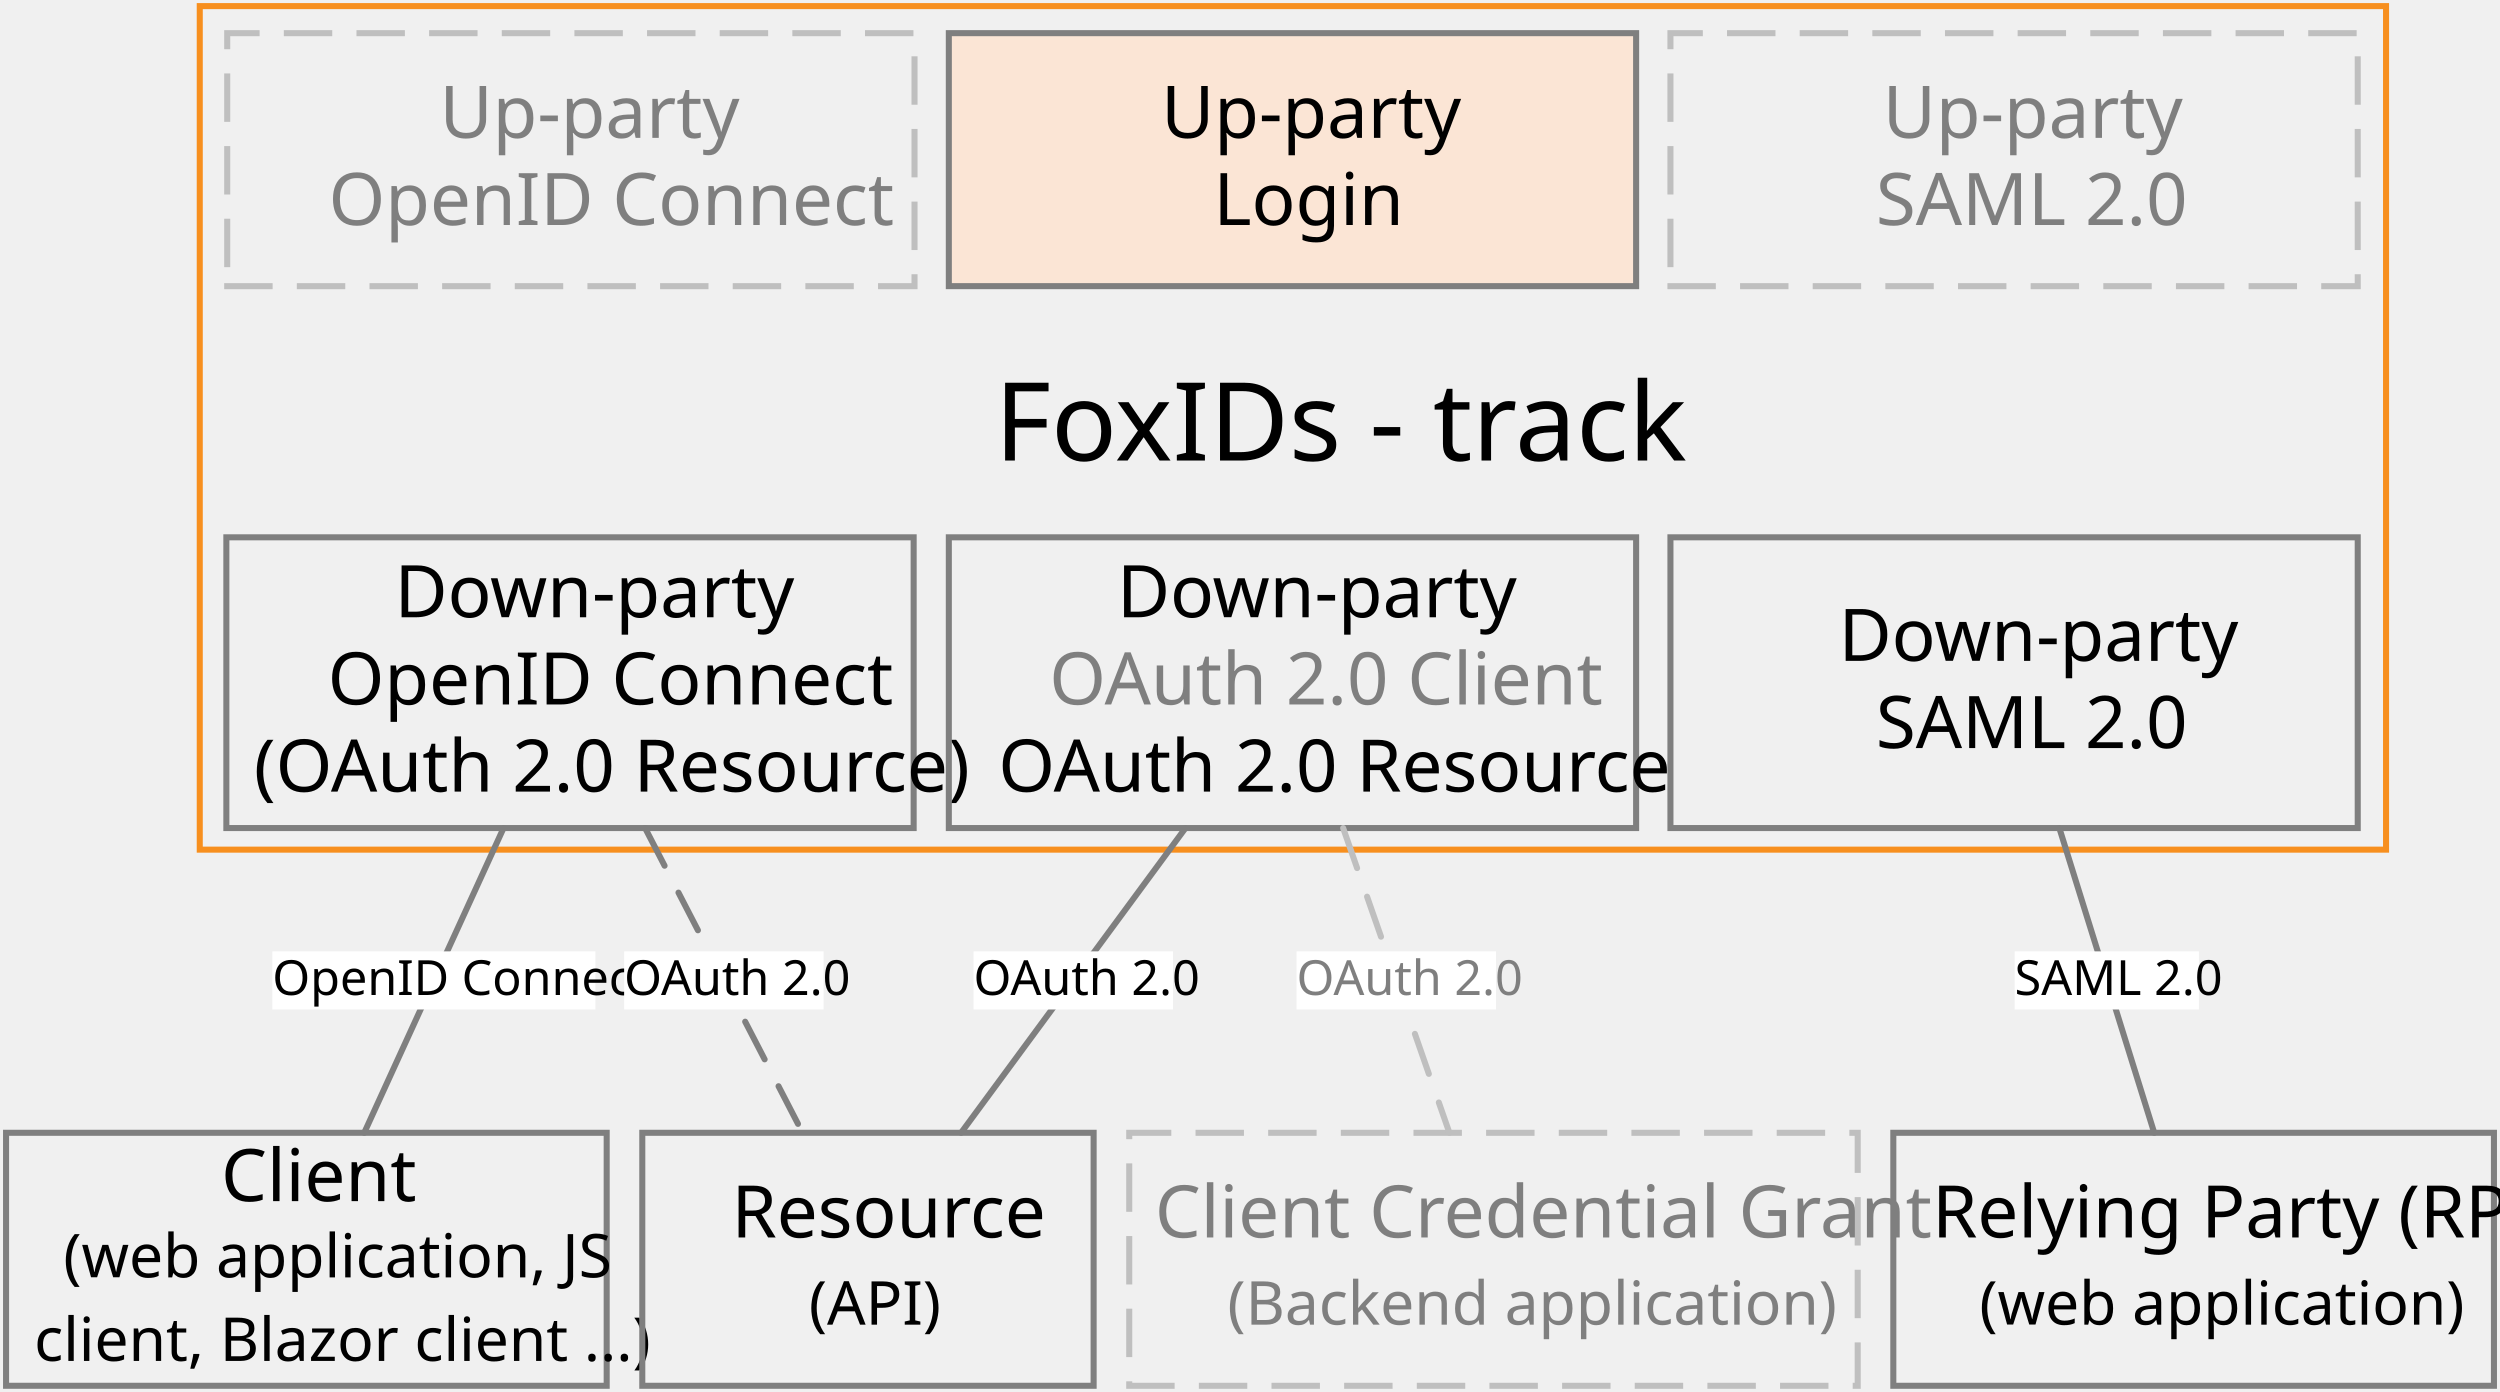
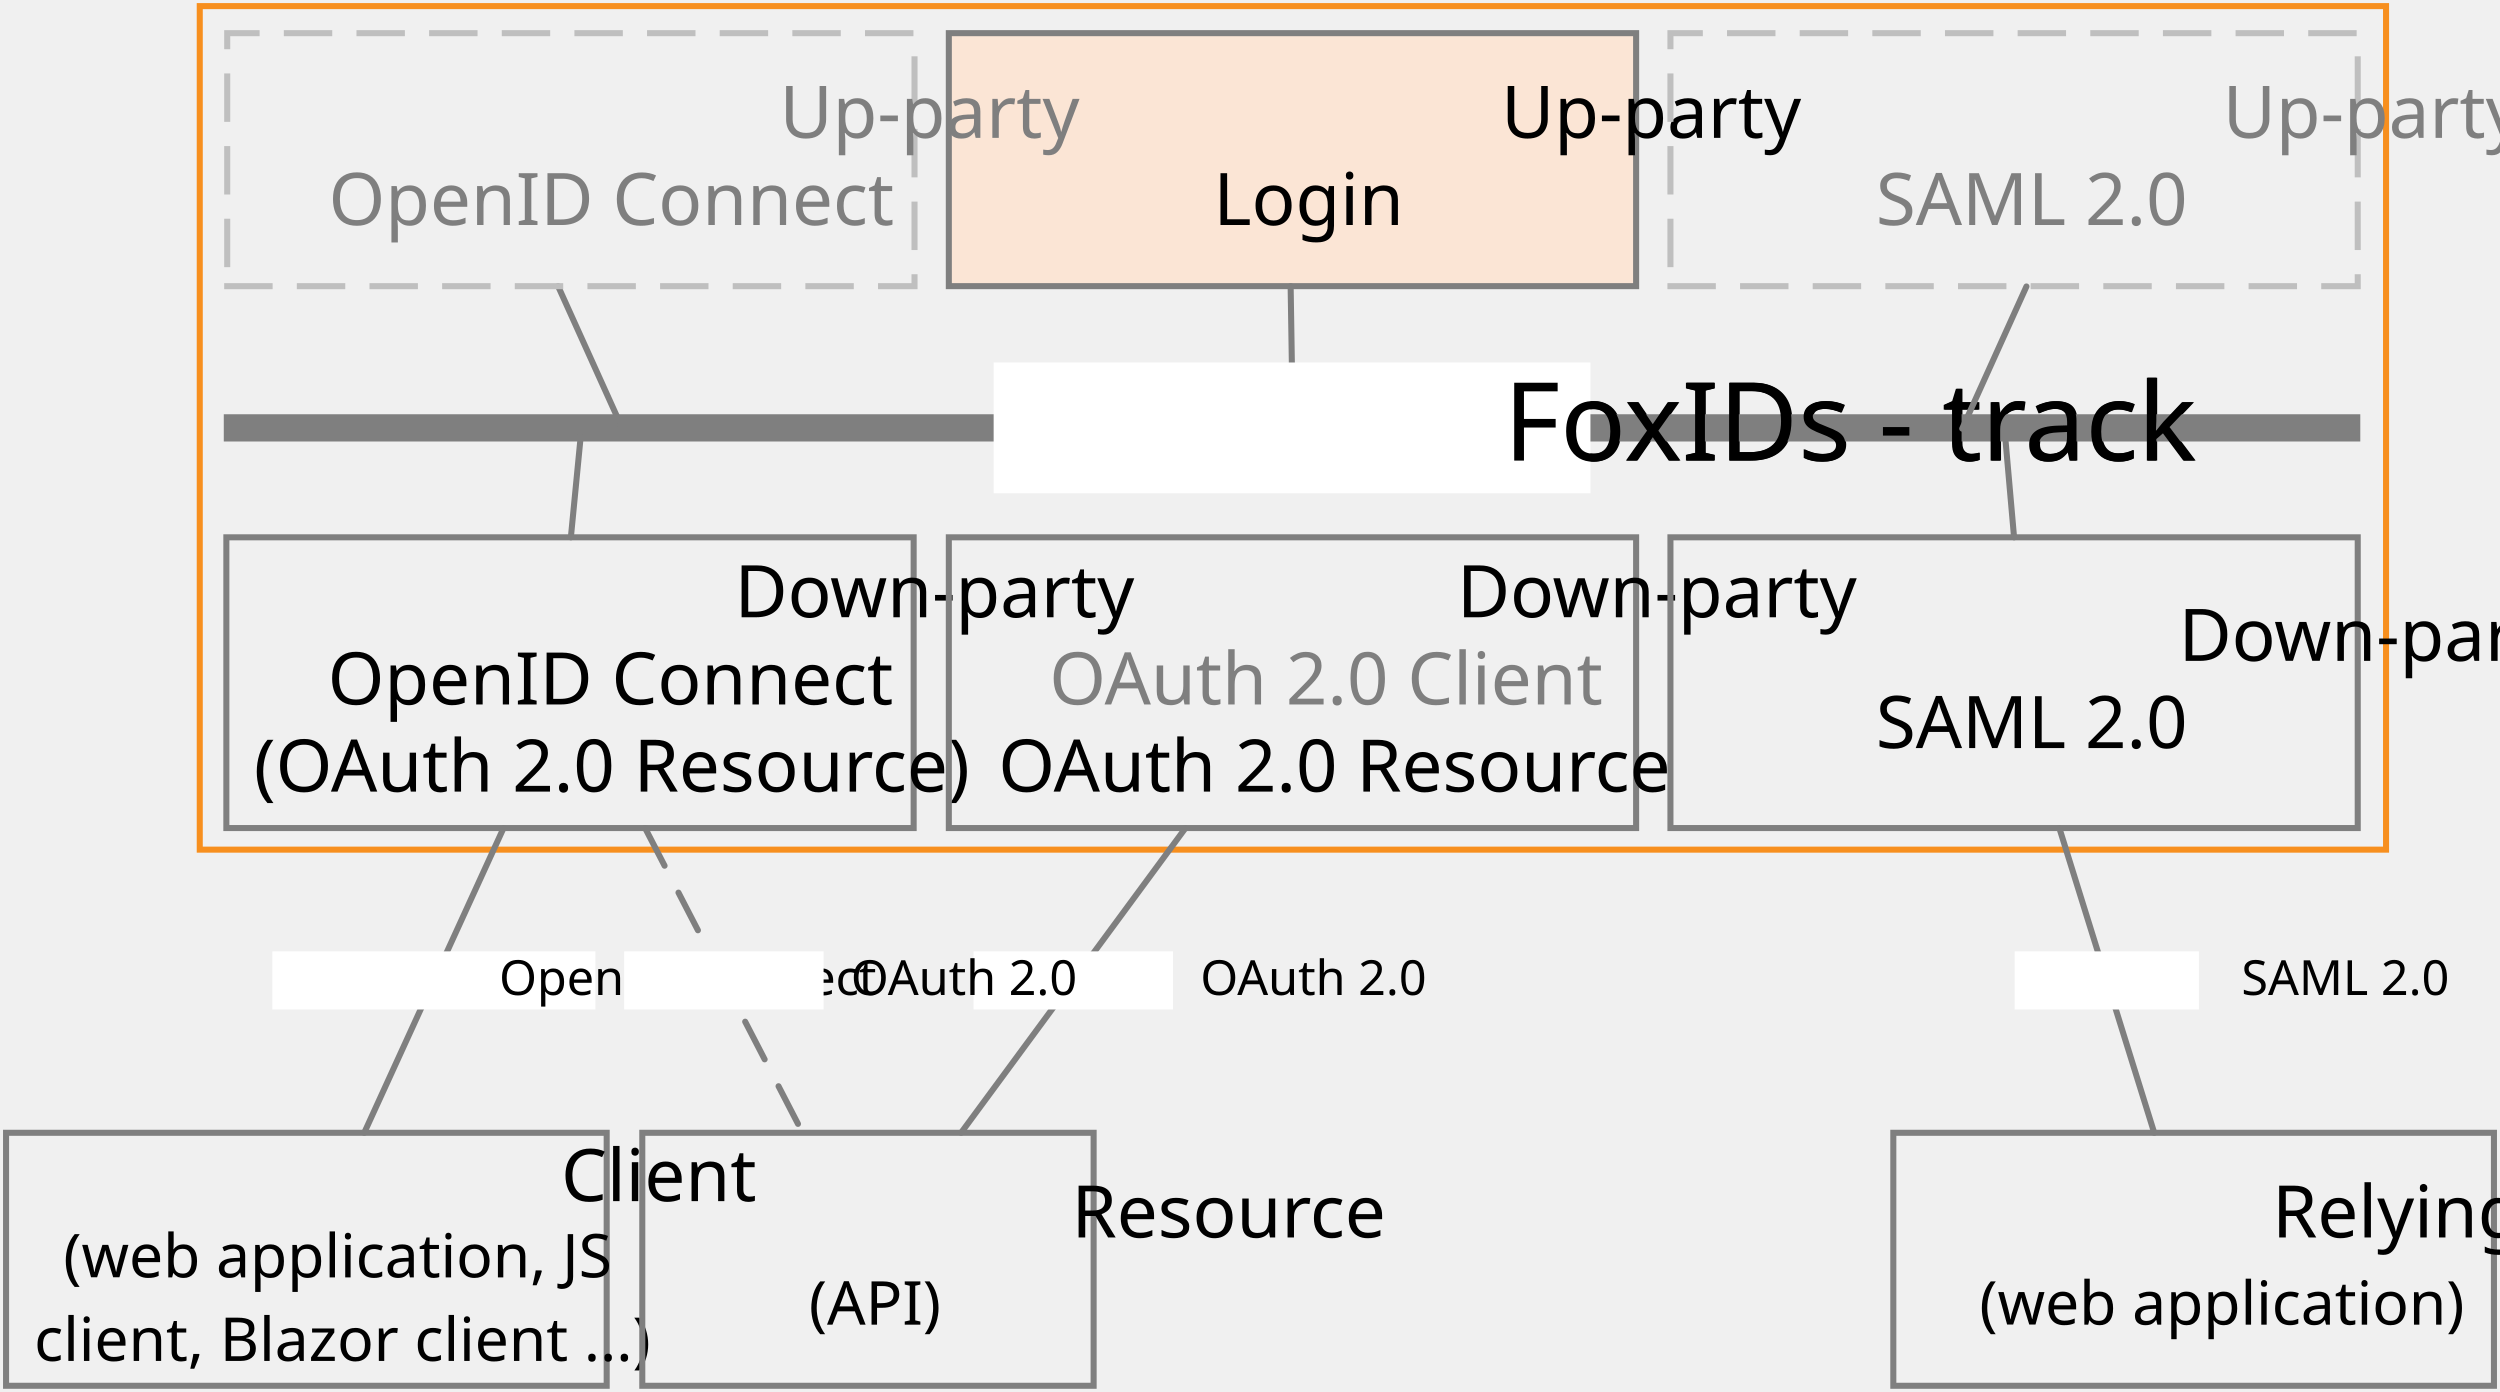
- <svg xmlns="http://www.w3.org/2000/svg" width="5.735in" height="3.193in" viewBox="0 0 412.953 229.897" xml:space="preserve" color-interpolation-filters="sRGB" class="st18">
+ <svg xmlns="http://www.w3.org/2000/svg" xmlns:ns1="http://schemas.microsoft.com/visio/2003/SVGExtensions/" width="5.735in" height="3.193in" viewBox="0 0 412.953 229.897" xml:space="preserve" color-interpolation-filters="sRGB" class="st17">
+   <ns1:documentProperties ns1:langID="1033" ns1:metric="true" ns1:viewMarkup="false" />
  <style type="text/css">
	
		.st1 {fill:none;stroke:#f78f1e;stroke-width:1}
		.st2 {fill:#000000;font-family:Calibri;font-size:1.5em}
- 		.st3 {fill:none;stroke:#bfbfbf;stroke-dasharray:7,5;stroke-width:1}
- 		.st4 {fill:#7f7f7f;font-family:Calibri;font-size:1em}
+ 		.st3 {fill:none;stroke:#7f7f7f;stroke-width:1}
+ 		.st4 {fill:#000000;font-family:Calibri;font-size:1em}
		.st5 {font-size:1em}
- 		.st6 {fill:none;stroke:#7f7f7f;stroke-width:1}
- 		.st7 {fill:#000000;font-family:Calibri;font-size:1em}
- 		.st8 {fill:#7f7f7f;font-size:1em}
- 		.st9 {font-size:0.833em}
- 		.st10 {stroke:#7f7f7f;stroke-linecap:round;stroke-linejoin:round;stroke-width:1}
- 		.st11 {fill:#ffffff;stroke:none;stroke-linecap:butt}
- 		.st12 {fill:#000000;font-family:Calibri;font-size:0.667em}
- 		.st13 {fill:#ffffff;stroke:none;stroke-linecap:butt;stroke-width:7.2}
- 		.st14 {stroke:#bfbfbf;stroke-dasharray:7,5;stroke-linecap:round;stroke-linejoin:round;stroke-width:1}
- 		.st15 {fill:#7f7f7f;font-family:Calibri;font-size:0.667em}
- 		.st16 {fill:#fbe5d5;stroke:#7f7f7f;stroke-width:1}
- 		.st17 {stroke:#7f7f7f;stroke-dasharray:7,5;stroke-linecap:round;stroke-linejoin:round;stroke-width:1}
- 		.st18 {fill:none;fill-rule:evenodd;font-size:12px;overflow:visible;stroke-linecap:square;stroke-miterlimit:3}
+ 		.st6 {fill:#7f7f7f;font-size:1em}
+ 		.st7 {font-size:0.833em}
+ 		.st8 {stroke:#7f7f7f;stroke-linecap:round;stroke-linejoin:round;stroke-width:1}
+ 		.st9 {fill:#ffffff;stroke:none;stroke-linecap:butt;stroke-width:7.2}
+ 		.st10 {fill:#000000;font-family:Calibri;font-size:0.667em}
+ 		.st11 {fill:#fbe5d5;stroke:#7f7f7f;stroke-width:1}
+ 		.st12 {stroke:#7f7f7f;stroke-dasharray:7,5;stroke-linecap:round;stroke-linejoin:round;stroke-width:1}
+ 		.st13 {fill:#4672c4;stroke:#7f7f7f;stroke-width:0.25}
+ 		.st14 {stroke:#7f7f7f;stroke-linecap:butt;stroke-width:4.5}
+ 		.st15 {fill:none;stroke:#bfbfbf;stroke-dasharray:7,5;stroke-width:1}
+ 		.st16 {fill:#7f7f7f;font-family:Calibri;font-size:1em}
+ 		.st17 {fill:none;fill-rule:evenodd;font-size:12px;overflow:visible;stroke-linecap:square;stroke-miterlimit:3}
	
	</style>
-   <g>
-     <g id="shape21-1" transform="translate(32.9961,-89.5608)">
+   <g ns1:mID="0" ns1:index="1" ns1:groupContext="foregroundPage">
+     <ns1:pageProperties ns1:drawingScale="0.0393701" ns1:pageScale="0.0393701" ns1:drawingUnits="24" ns1:shadowOffsetX="8.50394" ns1:shadowOffsetY="-8.50394" />
+     <ns1:layer ns1:name="Connector" ns1:index="0" />
+     <g id="shape21-1" ns1:mID="21" ns1:groupContext="shape" transform="translate(32.9961,-89.5608)">
+       <ns1:userDefs>
+         <ns1:ud ns1:nameU="visVersion" ns1:val="VT0(15):26" />
+       </ns1:userDefs>
+       <ns1:textBlock ns1:margins="rect(4,4,4,4)" ns1:tabSpace="42.5197" />
+       <ns1:textRect cx="180.567" cy="160.229" width="361.14" height="139.336" />
      <rect x="0" y="90.561" width="361.134" height="139.336" class="st1" />
-       <text x="131.28" y="165.63" class="st2">FoxIDs - track</text>
-     </g>
-     <g id="shape22-4" transform="translate(37.5314,-182.639)">
-       <path d="M0 229.9 L113.53 229.9 L113.53 188.11 L0 188.11 L0 229.9 Z" class="st3" />
-       <text x="35.08" y="205.4" class="st4">Up-party  <tspan x="16.74" dy="1.2em" class="st5">OpenID Connect</tspan>
-       </text>
-     </g>
-     <g id="shape23-8" transform="translate(37.3898,-93.126)">
-       <rect x="0" y="181.871" width="113.528" height="48.025" class="st6" />
-       <text x="27.79" y="195.08" class="st7">Down-party  <tspan x="16.74" dy="1.2em" class="st5">OpenID Connect </tspan>
+       <text x="131.28" y="165.63" class="st2" ns1:langID="1033">
+         <ns1:paragraph ns1:horizAlign="1" />
+         <ns1:tabList />FoxIDs - track</text>
+     </g>
+     <g id="shape23-4" ns1:mID="23" ns1:groupContext="shape" transform="translate(37.3898,-93.126)">
+       <ns1:userDefs>
+         <ns1:ud ns1:nameU="visVersion" ns1:val="VT0(15):26" />
+       </ns1:userDefs>
+       <ns1:textBlock ns1:margins="rect(4,4,4,4)" ns1:tabSpace="42.5197" />
+       <ns1:textRect cx="56.764" cy="205.884" width="113.53" height="48.025" />
+       <rect x="0" y="181.871" width="113.528" height="48.025" class="st3" />
+       <text x="27.79" y="195.08" class="st4" ns1:langID="1033">
+         <ns1:paragraph ns1:horizAlign="1" />
+         <ns1:tabList />Down-party <ns1:newlineChar />
+         <tspan x="16.74" dy="1.2em" class="st5">OpenID Connect<ns1:newlineChar />
+         </tspan>
        <tspan x="4.54" dy="1.2em" class="st5">(OAuth 2.0 Resource)</tspan>
      </text>
    </g>
-     <g id="shape24-13" transform="translate(156.728,-93.126)">
-       <rect x="0" y="181.871" width="113.528" height="48.025" class="st6" />
-       <text x="27.79" y="195.08" class="st7">Down-party  <tspan x="16.59" dy="1.2em" class="st8">OAuth 2.0 Client </tspan>
+     <g id="shape24-9" ns1:mID="24" ns1:groupContext="shape" transform="translate(156.728,-93.126)">
+       <ns1:userDefs>
+         <ns1:ud ns1:nameU="visVersion" ns1:val="VT0(15):26" />
+       </ns1:userDefs>
+       <ns1:textBlock ns1:margins="rect(4,4,4,4)" ns1:tabSpace="42.5197" />
+       <ns1:textRect cx="56.764" cy="205.884" width="113.53" height="48.025" />
+       <rect x="0" y="181.871" width="113.528" height="48.025" class="st3" />
+       <text x="27.79" y="195.08" class="st4" ns1:langID="1033">
+         <ns1:paragraph ns1:horizAlign="1" />
+         <ns1:tabList />Down-party <ns1:newlineChar />
+         <tspan x="16.59" dy="1.2em" class="st6">OAuth 2.0 Client<ns1:newlineChar />
+         </tspan>
        <tspan x="8.17" dy="1.2em" class="st5">OAuth 2.0 Resource</tspan>
      </text>
    </g>
-     <g id="shape27-18" transform="translate(1,-1)">
-       <rect x="0" y="188.107" width="99.213" height="41.789" class="st6" />
-       <text x="35.51" y="199.4" class="st7">Client  <tspan x="9.46" dy="1.26em" class="st9">(web application, JS </tspan>
-         <tspan x="4.65" dy="1.38em" class="st9">client, Blazor client ...)</tspan>
-       </text>
-     </g>
-     <g id="shape28-23" transform="translate(83.1745,-93.126)">
-       <path d="M0 229.9 L-23.01 280.23" class="st10" />
-       <rect x="-38.189" y="250.265" width="53.363" height="9.6" class="st11" />
-       <text x="-38.19" y="257.47" class="st12">OpenID Connect</text>
-     </g>
-     <g id="shape29-28" transform="translate(195.813,-93.126)">
-       <path d="M0 229.9 L-37.06 280.23" class="st10" />
-       <rect x="-35.004" y="250.265" width="32.949" height="9.6" class="st13" />
-       <text x="-35" y="257.47" class="st12">OAuth 2.0</text>
-     </g>
-     <g id="shape30-33" transform="translate(106.095,-1)">
-       <rect x="0" y="188.107" width="74.551" height="41.789" class="st6" />
-       <text x="14.75" y="205.4" class="st7">Resource  <tspan x="27.51" dy="1.44em" class="st9">(API)</tspan>
-       </text>
-     </g>
-     <g id="shape31-37" transform="translate(186.528,-1)">
-       <path d="M0 229.9 L120.33 229.9 L120.33 188.11 L0 188.11 L0 229.9 Z" class="st3" />
-       <text x="4.23" y="205.4" class="st4">Client Credential Grant <tspan x="16.22" dy="1.44em" class="st9">(Backend application)</tspan>
-       </text>
-     </g>
-     <g id="shape32-41" transform="translate(221.863,-93.126)">
-       <path d="M0 229.9 L17.55 280.23" class="st14" />
-       <rect x="-7.701" y="250.265" width="32.949" height="9.6" class="st13" />
-       <text x="-7.7" y="257.47" class="st15">OAuth 2.0</text>
-     </g>
-     <g id="shape33-46" transform="translate(156.728,-182.639)">
-       <rect x="0" y="188.107" width="113.528" height="41.789" class="st16" />
-       <text x="35.08" y="205.4" class="st7">Up-party  <tspan x="43.72" dy="1.2em" class="st5">Login</tspan>
-       </text>
-     </g>
-     <g id="shape34-50" transform="translate(275.925,-182.639)">
-       <path d="M0 229.9 L113.53 229.9 L113.53 188.11 L0 188.11 L0 229.9 Z" class="st3" />
-       <text x="35.08" y="205.4" class="st4">Up-party  <tspan x="33.93" dy="1.2em" class="st5">SAML 2.0</tspan>
-       </text>
-     </g>
-     <g id="shape35-54" transform="translate(106.562,-93.126)">
-       <path d="M0 229.9 L26.01 280.23" class="st17" />
-       <rect x="-3.469" y="250.265" width="32.949" height="9.6" class="st13" />
-       <text x="-3.47" y="257.47" class="st12">OAuth 2.0</text>
-     </g>
-     <g id="shape36-59" transform="translate(275.925,-93.126)">
-       <rect x="0" y="181.871" width="113.528" height="48.025" class="st6" />
-       <text x="27.79" y="202.28" class="st7">Down-party  <tspan x="33.93" dy="1.2em" class="st5">SAML 2.0</tspan>
-       </text>
-     </g>
-     <g id="shape37-63" transform="translate(312.74,-1)">
-       <rect x="0" y="188.107" width="99.213" height="41.789" class="st6" />
-       <text x="6.42" y="205.4" class="st7">Relying Party (RP) <tspan x="14.22" dy="1.44em" class="st9">(web application)</tspan>
-       </text>
-     </g>
-     <g id="shape38-67" transform="translate(340.166,-93.126)">
-       <path d="M0 229.9 L15.67 280.23" class="st10" />
-       <rect x="-7.386" y="250.265" width="30.445" height="9.6" class="st13" />
-       <text x="-7.39" y="257.47" class="st12">SAML 2.0</text>
+     <g id="shape27-14" ns1:mID="27" ns1:groupContext="shape" transform="translate(1,-1)">
+       <ns1:userDefs>
+         <ns1:ud ns1:nameU="visVersion" ns1:val="VT0(15):26" />
+       </ns1:userDefs>
+       <ns1:textBlock ns1:margins="rect(4,4,4,4)" ns1:tabSpace="42.5197" />
+       <ns1:textRect cx="49.606" cy="209.002" width="99.22" height="41.789" />
+       <rect x="0" y="188.107" width="99.213" height="41.789" class="st3" />
+       <text x="35.51" y="199.4" class="st4" ns1:langID="1033">
+         <ns1:paragraph ns1:horizAlign="1" />
+         <ns1:tabList />Client <ns1:newlineChar />
+         <tspan x="9.46" dy="1.26em" class="st7">(web application, JS </tspan>
+         <tspan x="4.65" dy="1.38em" class="st7">client, Blazor client ...)</tspan>
+       </text>
+     </g>
+     <g id="shape28-19" ns1:mID="28" ns1:groupContext="shape" ns1:layerMember="0" transform="translate(83.1745,-93.126)">
+       <ns1:textBlock ns1:margins="rect(4,4,4,4)" ns1:tabSpace="42.5197" />
+       <ns1:textRect cx="-11.507" cy="255.065" width="63.18" height="17.604" />
+       <path d="M0 229.9 L-23.01 280.23" class="st8" />
+       <rect ns1:rectContext="textBkgnd" x="-38.189" y="250.265" width="53.363" height="9.6" class="st9" />
+       <text x="-38.19" y="257.47" class="st10" ns1:langID="1033">
+         <ns1:paragraph ns1:horizAlign="1" />
+         <ns1:tabList />OpenID Connect</text>
+     </g>
+     <g id="shape29-24" ns1:mID="29" ns1:groupContext="shape" ns1:layerMember="0" transform="translate(195.813,-93.126)">
+       <ns1:textBlock ns1:margins="rect(4,4,4,4)" ns1:tabSpace="42.5197" />
+       <ns1:textRect cx="-18.53" cy="255.065" width="42.77" height="17.604" />
+       <path d="M0 229.9 L-37.06 280.23" class="st8" />
+       <rect ns1:rectContext="textBkgnd" x="-35.004" y="250.265" width="32.949" height="9.6" class="st9" />
+       <text x="-35" y="257.47" class="st10" ns1:langID="1033">
+         <ns1:paragraph ns1:horizAlign="1" />
+         <ns1:tabList />OAuth 2.0</text>
+     </g>
+     <g id="shape30-29" ns1:mID="30" ns1:groupContext="shape" transform="translate(106.095,-1)">
+       <ns1:userDefs>
+         <ns1:ud ns1:nameU="visVersion" ns1:val="VT0(15):26" />
+       </ns1:userDefs>
+       <ns1:textBlock ns1:margins="rect(4,4,4,4)" ns1:tabSpace="42.5197" />
+       <ns1:textRect cx="37.276" cy="209.002" width="74.56" height="41.789" />
+       <rect x="0" y="188.107" width="74.551" height="41.789" class="st3" />
+       <text x="14.75" y="205.4" class="st4" ns1:langID="1033">
+         <ns1:paragraph ns1:horizAlign="1" />
+         <ns1:tabList />Resource <ns1:newlineChar />
+         <tspan x="27.51" dy="1.44em" class="st7">(API)</tspan>
+       </text>
+     </g>
+     <g id="shape33-33" ns1:mID="33" ns1:groupContext="shape" transform="translate(156.728,-182.639)">
+       <ns1:userDefs>
+         <ns1:ud ns1:nameU="visVersion" ns1:val="VT0(15):26" />
+       </ns1:userDefs>
+       <ns1:textBlock ns1:margins="rect(4,4,4,4)" ns1:tabSpace="42.5197" />
+       <ns1:textRect cx="56.764" cy="209.002" width="113.53" height="41.789" />
+       <rect x="0" y="188.107" width="113.528" height="41.789" class="st11" />
+       <text x="35.08" y="205.4" class="st4" ns1:langID="1033">
+         <ns1:paragraph ns1:horizAlign="1" />
+         <ns1:tabList />Up-party <ns1:newlineChar />
+         <tspan x="43.72" dy="1.2em" class="st5">Login</tspan>
+       </text>
+     </g>
+     <g id="shape35-37" ns1:mID="35" ns1:groupContext="shape" ns1:layerMember="0" transform="translate(106.562,-93.126)">
+       <ns1:textBlock ns1:margins="rect(4,4,4,4)" ns1:tabSpace="42.5197" />
+       <ns1:textRect cx="13.006" cy="255.065" width="42.77" height="17.604" />
+       <path d="M0 229.9 L26.01 280.23" class="st12" />
+       <rect ns1:rectContext="textBkgnd" x="-3.469" y="250.265" width="32.949" height="9.6" class="st9" />
+       <text x="-3.47" y="257.47" class="st10" ns1:langID="1033">
+         <ns1:paragraph ns1:horizAlign="1" />
+         <ns1:tabList />OAuth 2.0</text>
+     </g>
+     <g id="shape36-42" ns1:mID="36" ns1:groupContext="shape" transform="translate(275.925,-93.126)">
+       <ns1:userDefs>
+         <ns1:ud ns1:nameU="visVersion" ns1:val="VT0(15):26" />
+       </ns1:userDefs>
+       <ns1:textBlock ns1:margins="rect(4,4,4,4)" ns1:tabSpace="42.5197" />
+       <ns1:textRect cx="56.764" cy="205.884" width="113.53" height="48.025" />
+       <rect x="0" y="181.871" width="113.528" height="48.025" class="st3" />
+       <text x="27.79" y="202.28" class="st4" ns1:langID="1033">
+         <ns1:paragraph ns1:horizAlign="1" />
+         <ns1:tabList />Down-party <ns1:newlineChar />
+         <tspan x="33.93" dy="1.2em" class="st5">SAML 2.0</tspan>
+       </text>
+     </g>
+     <g id="shape37-46" ns1:mID="37" ns1:groupContext="shape" transform="translate(312.74,-1)">
+       <ns1:userDefs>
+         <ns1:ud ns1:nameU="visVersion" ns1:val="VT0(15):26" />
+       </ns1:userDefs>
+       <ns1:textBlock ns1:margins="rect(4,4,4,4)" ns1:tabSpace="42.5197" />
+       <ns1:textRect cx="49.606" cy="209.002" width="99.22" height="41.789" />
+       <rect x="0" y="188.107" width="99.213" height="41.789" class="st3" />
+       <text x="6.42" y="205.4" class="st4" ns1:langID="1033">
+         <ns1:paragraph ns1:horizAlign="1" />
+         <ns1:tabList />Relying Party (RP)<ns1:newlineChar />
+         <tspan x="14.22" dy="1.44em" class="st7">(web application)</tspan>
+       </text>
+     </g>
+     <g id="shape38-50" ns1:mID="38" ns1:groupContext="shape" ns1:layerMember="0" transform="translate(340.166,-93.126)">
+       <ns1:textBlock ns1:margins="rect(4,4,4,4)" ns1:tabSpace="42.5197" />
+       <ns1:textRect cx="7.837" cy="255.065" width="40.26" height="17.604" />
+       <path d="M0 229.9 L15.67 280.23" class="st8" />
+       <rect ns1:rectContext="textBkgnd" x="-7.386" y="250.265" width="30.445" height="9.6" class="st9" />
+       <text x="-7.39" y="257.47" class="st10" ns1:langID="1033">
+         <ns1:paragraph ns1:horizAlign="1" />
+         <ns1:tabList />SAML 2.0</text>
+     </g>
+     <g id="shape39-55" ns1:mID="39" ns1:groupContext="shape" transform="translate(345.161,-157.825) scale(-1,1)">
+       <ns1:userDefs>
+         <ns1:ud ns1:nameU="visVersion" ns1:val="VT0(15):26" />
+       </ns1:userDefs>
+       <rect x="0" y="227.345" width="42.094" height="2.551" class="st13" />
+     </g>
+     <g id="shape40-57" ns1:mID="40" ns1:groupContext="shape" ns1:layerMember="0" transform="translate(206.289,-182.639)">
+       <path d="M6.9 229.9 L7.27 253.31" class="st8" />
+     </g>
+     <g id="shape41-60" ns1:mID="41" ns1:groupContext="shape" transform="translate(81.752,-157.876)">
+       <ns1:userDefs>
+         <ns1:ud ns1:nameU="visVersion" ns1:val="VT0(15):26" />
+       </ns1:userDefs>
+       <rect x="0" y="227.345" width="42.094" height="2.551" class="st13" />
+     </g>
+     <g id="shape42-62" ns1:mID="42" ns1:groupContext="shape" ns1:layerMember="0" transform="translate(36.9646,-152.142)">
+       <ns1:textBlock ns1:margins="rect(4,4,4,4)" ns1:tabSpace="42.5197" />
+       <ns1:textRect cx="176.457" cy="222.81" width="108.4" height="29.604" />
+       <path d="M0 222.81 L352.91 222.81" class="st14" />
+       <rect ns1:rectContext="textBkgnd" x="127.168" y="212.01" width="98.578" height="21.6" class="st9" />
+       <text x="127.17" y="228.21" class="st2" ns1:langID="1033">
+         <ns1:paragraph ns1:horizAlign="1" />
+         <ns1:tabList />FoxIDs - track</text>
+     </g>
+     <g id="shape43-67" ns1:mID="43" ns1:groupContext="shape" ns1:layerMember="0" transform="translate(102.197,-157.876)">
+       <path d="M-6.27 229.9 L-7.9 246.62" class="st8" />
+     </g>
+     <g id="shape44-70" ns1:mID="44" ns1:groupContext="shape" ns1:layerMember="0" transform="translate(90.4048,-182.639)">
+       <path d="M1.78 229.9 L12.39 253.38" class="st8" />
+     </g>
+     <g id="shape45-73" ns1:mID="45" ns1:groupContext="shape" ns1:layerMember="0" transform="translate(324.866,-157.825)">
+       <path d="M6.35 229.9 L7.82 246.57" class="st8" />
+     </g>
+     <g id="shape46-76" ns1:mID="46" ns1:groupContext="shape" ns1:layerMember="0" transform="translate(336.509,-182.588)">
+       <path d="M-1.78 229.9 L-12.39 253.38" class="st8" />
+     </g>
+     <g id="shape22-79" ns1:mID="22" ns1:groupContext="shape" transform="translate(37.5314,-182.639)">
+       <ns1:userDefs>
+         <ns1:ud ns1:nameU="visVersion" ns1:val="VT0(15):26" />
+       </ns1:userDefs>
+       <ns1:textBlock ns1:margins="rect(4,4,4,4)" ns1:tabSpace="42.5197" />
+       <ns1:textRect cx="56.764" cy="209.002" width="113.53" height="41.789" />
+       <path d="M0 229.9 L113.53 229.9 L113.53 188.11 L0 188.11 L0 229.9 Z" class="st15" />
+       <text x="35.08" y="205.4" class="st16" ns1:langID="1033">
+         <ns1:paragraph ns1:horizAlign="1" />
+         <ns1:tabList />Up-party <ns1:newlineChar />
+         <tspan x="16.74" dy="1.2em" class="st5">OpenID Connect</tspan>
+       </text>
+     </g>
+     <g id="shape34-83" ns1:mID="34" ns1:groupContext="shape" transform="translate(275.925,-182.639)">
+       <ns1:userDefs>
+         <ns1:ud ns1:nameU="visVersion" ns1:val="VT0(15):26" />
+       </ns1:userDefs>
+       <ns1:textBlock ns1:margins="rect(4,4,4,4)" ns1:tabSpace="42.5197" />
+       <ns1:textRect cx="56.764" cy="209.002" width="113.53" height="41.789" />
+       <path d="M0 229.9 L113.53 229.9 L113.53 188.11 L0 188.11 L0 229.9 Z" class="st15" />
+       <text x="35.08" y="205.4" class="st16" ns1:langID="1033">
+         <ns1:paragraph ns1:horizAlign="1" />
+         <ns1:tabList />Up-party <ns1:newlineChar />
+         <tspan x="33.93" dy="1.2em" class="st5">SAML 2.0</tspan>
+       </text>
    </g>
  </g>
</svg>
